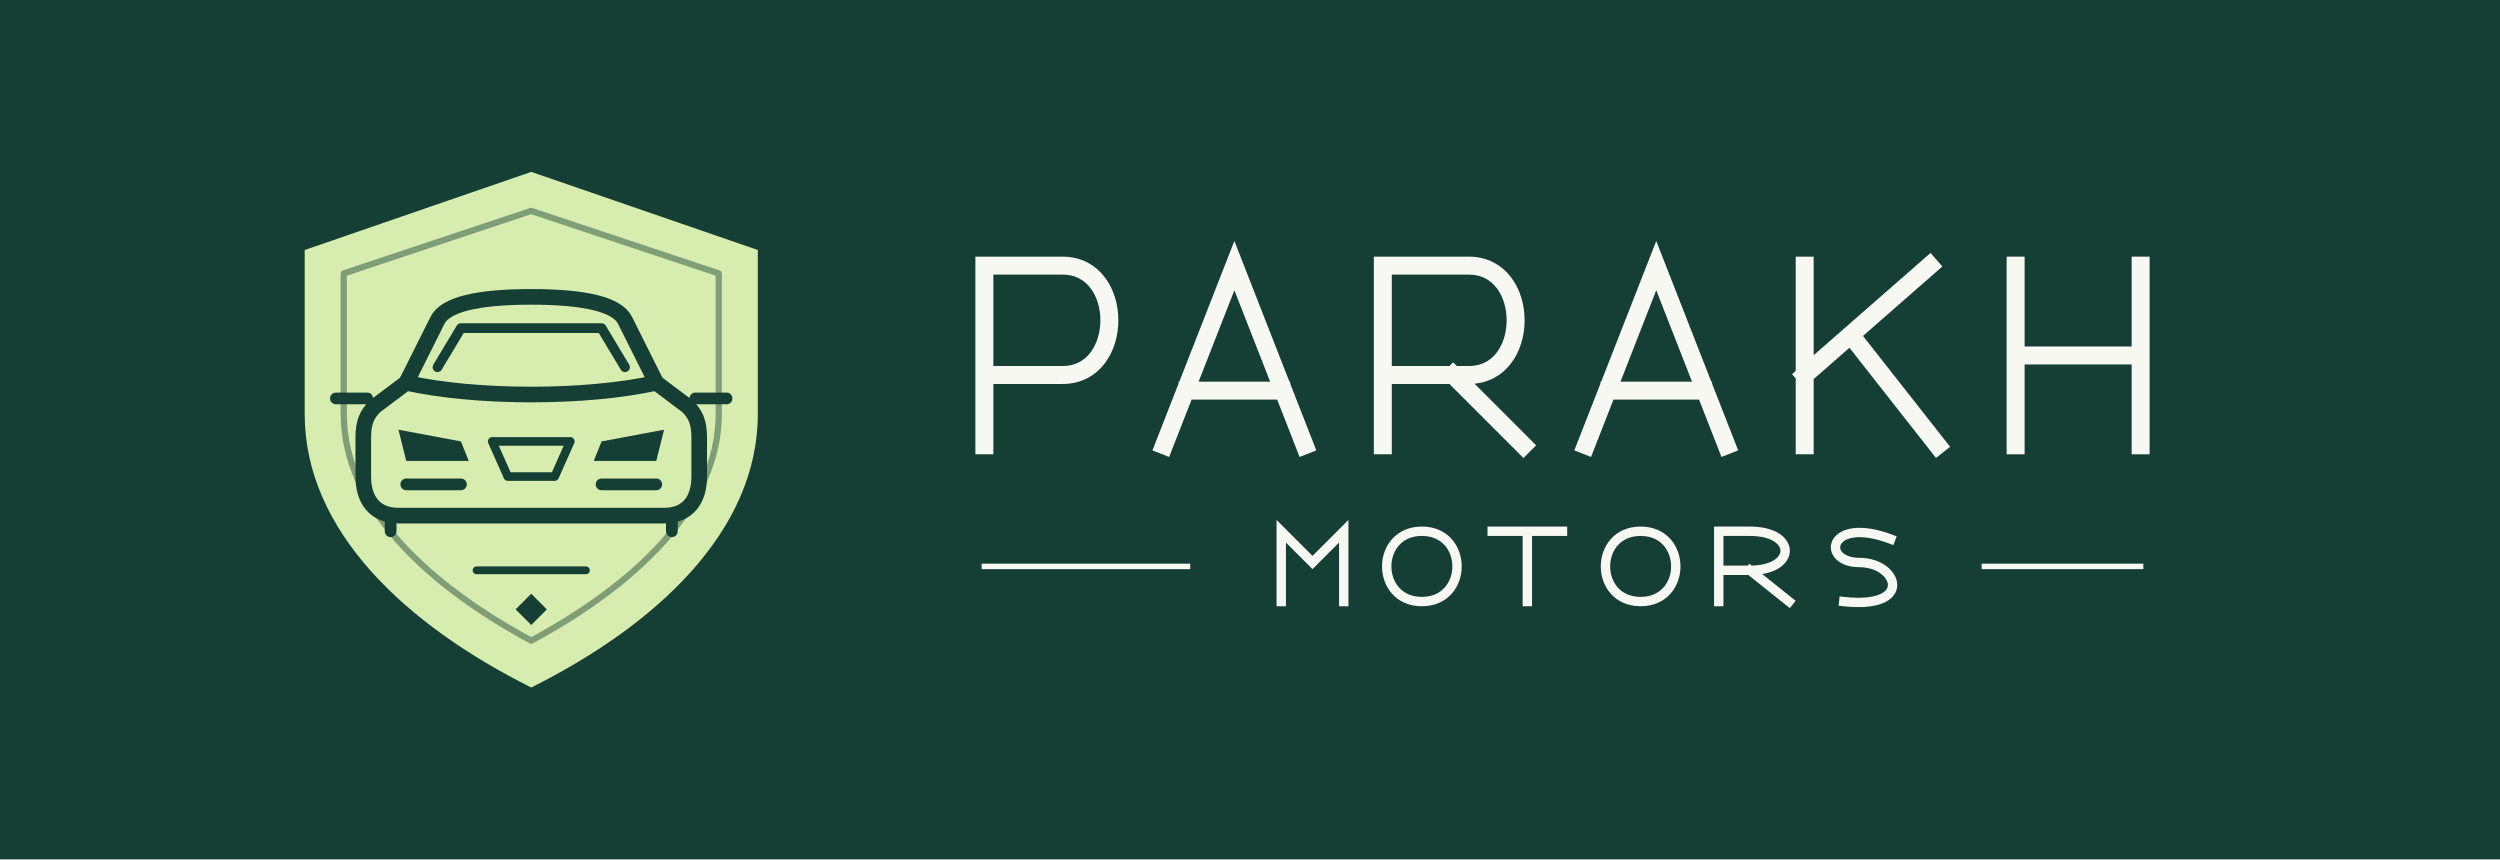
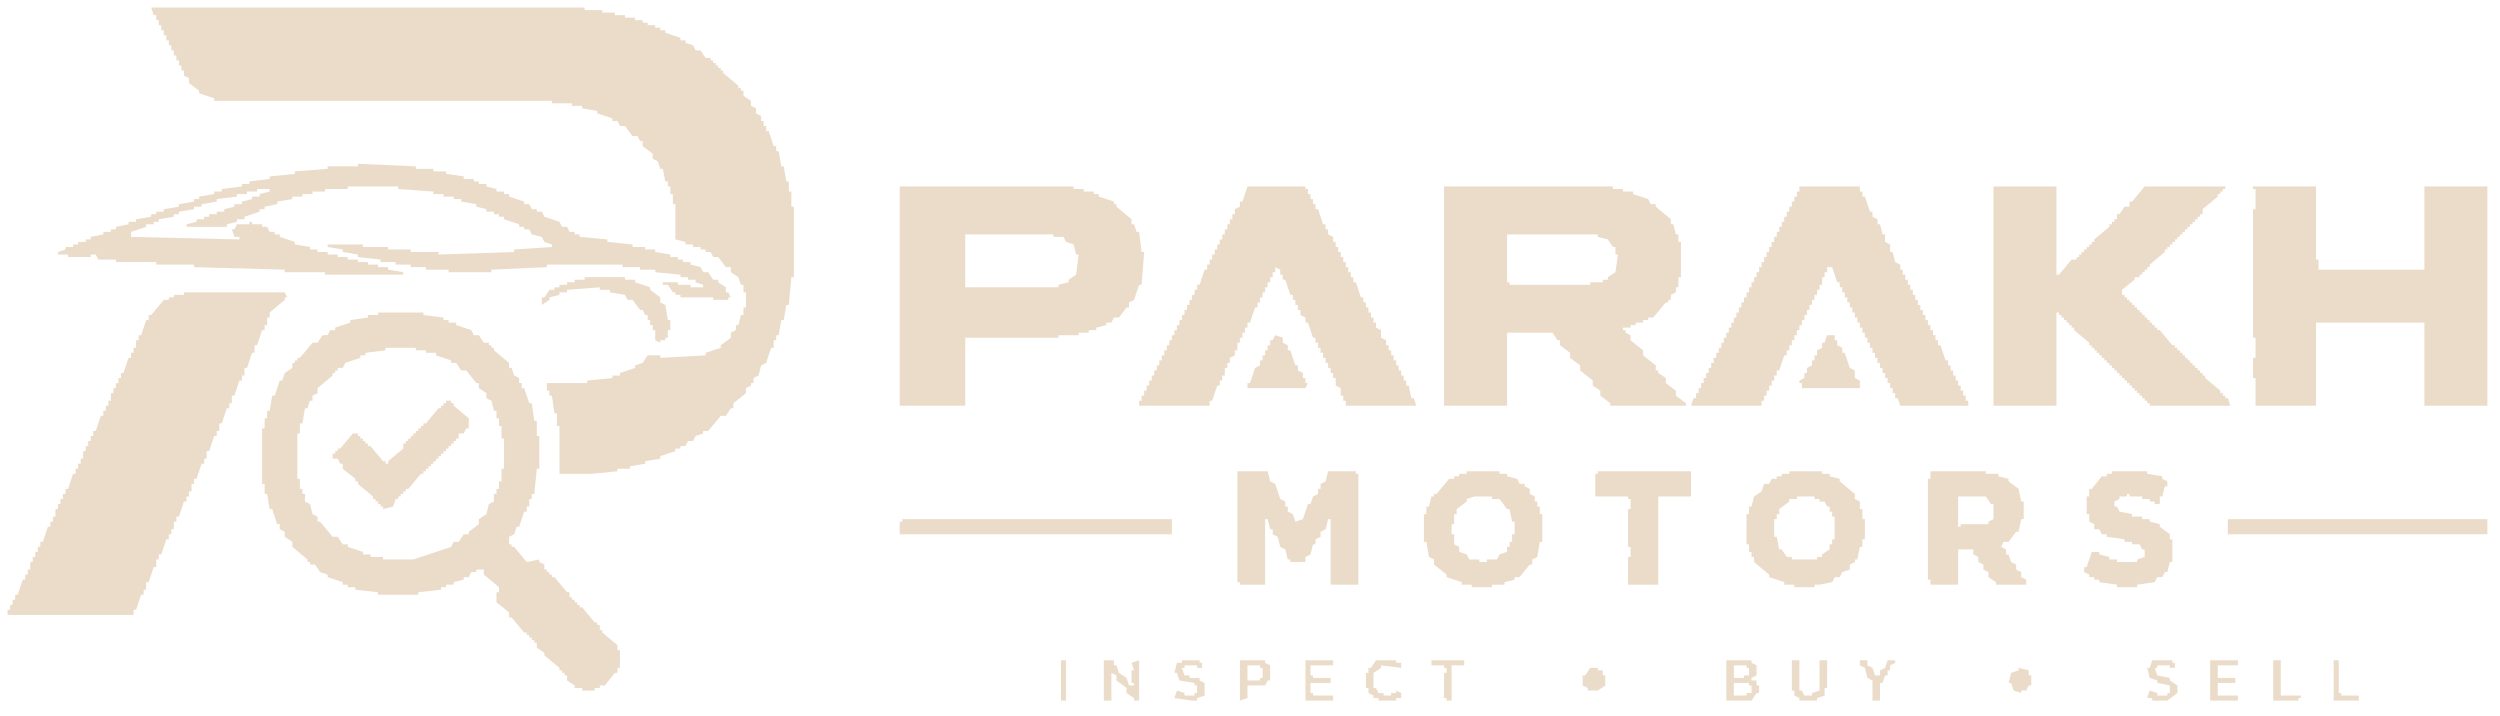
- <svg xmlns="http://www.w3.org/2000/svg" width="960" height="330" viewBox="0 0 320 110" fill="none" role="img" aria-labelledby="logo-title">
-   <rect width="320" height="110" fill="#153e35" />
-   <g transform="translate(32 19)">
-     <path d="M36 3 65 13V34C65 49 52 61 36 69 20 61 7 49 7 34V13L36 3Z" fill="#d7edaf" />
-     <path d="M36 8 60 16V34C60 46 49 56 36 63 23 56 12 46 12 34V16L36 8Z" stroke="#153e35" stroke-linecap="round" stroke-linejoin="round" stroke-width="0.8" opacity="0.45" />
-     <g stroke="#153e35" stroke-linecap="round" stroke-linejoin="round" stroke-width="2">
-       <path d="M20 30 24 22C25 20 29 19 36 19S47 20 48 22L52 30" />
-       <path d="M20 30 16 33C15 34 14.5 35 14.5 37V42C14.5 45 16 47 19 47H53C56 47 57.5 45 57.5 42V37C57.5 35 57 34 56 33L52 30M20 30C29 32 43 32 52 30" />
-       <path d="M24 28 27 23H45L48 28" stroke-width="1.25" />
-       <path d="M15 32H11M57 32H61M18 47V49M54 47V49M20 43H27M45 43H52" stroke-width="1.5" />
-     </g>
-     <path d="M19 36 27 37.5 28 40H20L19 36Z" fill="#153e35" />
-     <path d="M53 36 45 37.5 44 40H52L53 36Z" fill="#153e35" />
-     <path d="M31 37.5H41L39 42H33L31 37.5Z" stroke="#153e35" stroke-linecap="round" stroke-linejoin="round" stroke-width="1.1" />
-     <path d="M29 54H43" stroke="#153e35" stroke-linecap="round" stroke-linejoin="round" stroke-width="1" />
-     <path d="M36 57 38 59 36 61 34 59 36 57Z" fill="#153e35" />
-     <g transform="translate(-6 0)" stroke="#f7f8f2" stroke-linecap="square" stroke-linejoin="miter">
-       <path d="M100 38V15H110C118 15 118 29 110 29H100" stroke-width="2.3" />
-       <path d="M123 38 132 15 141 38M126 31H138" stroke-width="2.3" />
-       <path d="M151 38V15H162C170 15 170 29 162 29H151M160 29 169 38" stroke-width="2.3" />
-       <path d="M177 38 186 15 195 38M180 31H192" stroke-width="2.3" />
-       <path d="M205 15V38M221 15 205 29M211 24 222 38" stroke-width="2.3" />
-       <path d="M232 15V38M248 15V38M232 26.5H248" stroke-width="2.3" />
-       <path d="M138 58V49L142 53 146 49V58" stroke-width="1.2" />
-       <path d="M156 49C150 49 150 58 156 58S162 49 156 49Z" stroke-width="1.2" />
-       <path d="M165 49H174M169.5 49V58" stroke-width="1.2" />
-       <path d="M184 49C178 49 178 58 184 58S190 49 184 49Z" stroke-width="1.2" />
-       <path d="M194 58V49H198C204 49 204 54 198 54H194M198 54 203 58" stroke-width="1.2" />
-       <path d="M216 50C208 47 207 53 212 53S219 59 210 58" stroke-width="1.2" />
-       <path d="M100 53.5H126M228 53.5H248" stroke-width="0.7" />
-     </g>
-   </g>
+ <svg xmlns="http://www.w3.org/2000/svg" width="992" height="284" viewBox="0 0 992 284" fill="none" role="img" aria-labelledby="logo-title">
+   <path d="M60 3L232 3L232 4L239 4L239 5L244 5L244 6L248 6L248 7L252 7L252 8L255 8L255 9L257 9L257 10L260 10L260 11L262 11L262 12L264 12L264 13L270 15L270 16L272 16L272 17L275 18L276 20L278 20L280 23L282 23L282 24L283 24L283 25L284 25L284 26L285 26L285 27L286 27L286 28L287 28L287 29L293 34L293 35L294 35L294 36L295 36L295 38L298 40L298 42L300 43L300 45L302 46L302 48L303 48L303 50L304 50L304 52L305 52L307 58L308 58L308 60L309 60L310 66L311 66L312 72L313 72L313 76L314 76L314 82L315 82L315 110L314 110L313 121L312 121L311 127L310 127L309 133L308 133L308 135L307 135L307 138L306 138L304 144L302 145L301 149L299 150L299 152L298 152L298 153L296 154L296 156L291 160L291 162L290 162L288 165L286 165L281 171L279 171L279 172L276 173L275 175L273 175L272 177L270 177L270 178L268 178L268 179L262 181L262 182L256 183L256 184L250 185L250 186L245 186L245 187L235 188L222 188L222 169L221 169L221 164L220 164L219 157L218 157L218 155L217 155L217 152L233 152L233 151L243 150L243 149L246 149L246 148L252 146L252 145L255 144L257 141L262 141L262 142L280 141L280 140L286 138L286 137L290 134L290 132L292 131L292 129L293 129L294 125L295 125L295 122L296 122L296 116L295 116L295 113L294 113L293 110L290 108L290 106L288 106L285 102L283 102L282 100L280 100L280 99L278 99L278 98L275 98L275 97L272 97L272 96L268 95L268 81L267 81L267 77L266 77L266 74L265 74L265 72L264 72L263 67L262 67L261 64L259 63L259 61L255 58L255 56L254 56L253 54L251 54L248 50L246 50L245 48L243 48L243 47L237 45L237 44L231 43L231 42L227 42L227 41L219 41L219 40L85 40L85 39L79 37L79 36L75 33L75 31L73 30L73 28L72 28L72 26L71 26L71 24L70 24L70 22L69 22L69 20L68 20L68 18L67 18L67 16L66 16L66 14L65 14L65 12L64 12L64 10L63 10L63 8L62 8L62 6L61 6ZM142 65L165 66L165 67L172 67L172 68L177 68L177 69L184 70L184 71L188 71L188 72L190 72L190 73L193 73L193 74L197 75L197 76L200 76L200 77L202 77L202 78L208 80L208 81L210 81L211 83L213 83L213 84L215 84L216 86L222 88L223 90L225 90L226 92L228 92L228 93L230 93L230 94L241 95L241 96L251 97L251 98L256 98L256 99L260 99L260 100L266 101L266 102L269 102L269 103L271 103L271 104L274 104L274 105L278 106L279 108L281 108L283 111L285 111L285 112L288 114L288 116L289 116L290 118L289 118L289 119L283 119L283 118L270 118L270 117L268 117L268 116L267 116L265 113L263 113L263 112L269 112L269 113L274 113L274 114L279 114L279 113L276 112L276 111L273 111L273 110L270 110L270 109L260 108L260 107L254 107L254 106L247 106L247 105L217 105L217 106L195 107L195 108L178 108L178 107L169 107L169 106L163 106L163 105L157 105L157 104L151 104L151 103L142 102L142 101L136 100L136 99L130 98L130 97L144 97L144 98L154 98L154 99L163 99L163 100L174 100L174 101L204 100L204 99L219 98L219 97L216 96L215 94L211 93L210 91L208 91L208 90L206 90L206 89L200 87L200 86L198 86L198 85L196 85L196 84L193 84L193 83L189 82L189 81L183 80L183 79L180 79L180 78L176 78L176 77L172 77L172 76L158 75L158 74L138 74L138 75L129 75L129 76L124 76L124 77L120 77L120 78L116 78L116 79L110 80L110 81L105 82L105 83L103 83L103 84L97 86L97 87L94 87L94 88L90 89L90 90L74 90L74 89L78 88L78 87L81 87L81 86L83 86L83 85L86 85L86 84L89 84L89 83L93 82L93 81L96 81L96 80L100 79L100 78L103 78L103 77L107 76L107 75L102 75L102 76L98 76L98 77L94 77L94 78L86 79L86 80L80 81L80 82L77 82L77 83L71 84L71 85L69 85L69 86L63 87L63 88L61 88L61 89L58 89L58 90L52 92L52 94L95 95L95 94L93 94L92 91L93 91L94 89L99 89L99 88L100 88L100 89L104 89L104 90L106 90L107 92L109 92L109 93L111 93L111 94L117 96L117 97L123 98L123 99L126 99L126 100L130 100L130 101L134 101L134 102L138 102L138 103L142 103L142 104L146 104L146 105L150 105L150 106L154 106L154 107L160 108L160 109L129 109L129 108L113 108L113 107L77 106L77 105L62 105L62 104L46 104L46 103L39 103L38 101L36 101L36 102L27 102L27 101L23 101L23 100L26 99L26 98L29 98L29 97L31 97L31 96L34 96L34 95L36 95L36 94L41 93L41 92L44 92L44 91L46 91L46 90L51 89L51 88L54 88L54 87L60 86L60 85L62 85L62 84L65 84L65 83L71 82L71 81L77 80L77 79L79 79L79 78L85 77L85 76L88 76L88 75L96 74L96 73L99 73L99 72L107 71L107 70L117 69L117 68L130 67L130 66L142 66ZM232 110L248 110L248 111L252 111L252 112L258 114L258 115L262 118L262 120L264 121L265 127L266 127L266 131L265 131L265 134L264 134L264 135L262 135L262 136L260 135L260 131L259 131L259 129L258 129L258 127L257 127L257 125L256 125L255 123L254 123L251 119L249 119L248 117L242 116L242 115L238 115L238 114L225 115L225 116L222 116L222 117L218 118L218 119L215 121L215 118L216 118L218 115L220 115L220 114L222 114L222 113L225 113L225 112L228 112L228 111L232 111ZM73 116L113 116L114 118L113 118L113 119L107 124L107 126L106 126L106 129L105 129L105 131L104 131L102 137L101 137L101 140L100 140L98 146L97 146L97 149L96 149L96 151L95 151L93 157L92 157L92 160L91 160L91 162L90 162L88 168L87 168L87 171L86 171L86 173L85 173L83 179L82 179L82 182L81 182L81 184L80 184L78 190L77 190L77 192L76 192L76 195L75 195L75 197L74 197L74 199L73 199L71 205L70 205L70 207L69 207L69 210L68 210L68 212L67 212L67 214L66 214L64 220L63 220L63 222L62 222L62 225L61 225L59 231L58 231L58 234L57 234L57 236L56 236L54 242L53 242L53 244L44 244L3 244L3 242L4 242L4 240L5 240L5 238L6 238L6 236L7 236L9 230L10 230L10 228L11 228L11 226L12 226L12 223L13 223L13 221L14 221L14 219L15 219L15 217L16 217L16 215L17 215L19 209L20 209L20 207L21 207L21 205L22 205L22 202L23 202L23 200L24 200L24 198L25 198L25 196L26 196L26 194L27 194L29 188L30 188L30 186L31 186L31 184L32 184L32 182L33 182L33 179L34 179L34 177L35 177L35 175L36 175L36 173L37 173L37 171L38 171L40 165L41 165L41 163L42 163L42 161L43 161L43 159L44 159L44 156L45 156L45 154L46 154L46 152L47 152L47 150L48 150L48 148L49 148L51 142L52 142L52 140L53 140L53 138L54 138L54 135L55 135L55 133L56 133L58 127L59 127L59 125L60 125L65 119L67 119L67 118L69 118L69 117L73 117ZM150 124L168 124L168 125L176 126L176 127L178 127L178 128L181 128L181 129L187 131L188 133L190 133L192 136L194 136L194 137L195 137L195 138L196 138L196 139L202 144L202 146L203 146L204 149L206 150L206 152L207 152L207 154L208 154L210 160L211 160L212 167L213 167L213 173L214 173L214 186L213 186L212 196L211 196L211 198L210 198L210 201L209 201L209 203L208 203L206 209L205 209L204 212L202 213L202 216L203 216L203 217L204 217L209 223L214 222L214 223L216 224L216 226L217 226L217 227L218 227L218 228L219 228L219 229L220 229L225 235L226 235L226 237L227 237L227 238L228 238L228 239L229 239L229 240L230 240L230 241L231 241L236 247L237 247L237 248L238 248L238 250L239 250L239 251L245 256L245 258L246 258L246 265L245 265L245 267L244 267L240 272L238 272L238 273L236 273L236 274L231 274L231 273L228 273L228 272L225 270L225 268L224 268L224 267L223 267L223 266L222 266L222 265L216 260L216 259L213 257L213 255L212 255L212 254L211 254L211 253L210 253L210 252L209 252L209 251L208 251L203 245L202 245L202 243L197 239L197 235L198 235L198 233L192 228L192 226L189 226L189 227L187 227L186 229L184 229L184 230L180 231L180 232L177 232L177 233L175 233L175 234L166 235L166 236L150 236L150 235L141 234L141 233L138 233L138 232L136 232L136 231L130 229L130 228L127 227L125 224L123 224L123 223L122 223L122 222L116 217L116 215L113 213L113 211L111 210L111 208L110 208L108 202L107 202L106 196L105 196L105 192L104 192L104 170L105 170L105 166L106 166L106 163L107 163L108 157L109 157L111 151L112 151L113 148L116 146L116 144L117 144L117 143L118 143L118 142L119 142L124 136L126 136L128 133L130 133L131 131L133 131L133 130L139 128L139 127L146 126L146 125L150 125ZM154 138L153 138L153 139L145 140L145 141L143 141L143 142L137 144L136 146L134 146L134 147L133 147L133 148L132 148L132 149L126 154L126 156L124 157L124 159L123 159L122 162L121 162L120 168L119 168L119 172L118 172L118 190L119 190L119 194L120 194L120 196L121 196L121 199L123 200L124 204L126 205L126 207L127 207L132 213L134 213L136 216L138 216L138 217L144 219L144 220L147 220L147 221L152 221L152 222L164 222L179 217L180 215L182 215L184 212L186 212L186 211L190 208L190 206L193 204L194 200L196 199L196 196L197 196L197 194L198 194L198 191L199 191L199 186L200 186L200 174L199 174L199 169L198 169L198 166L197 166L197 163L196 163L195 159L193 158L193 156L190 154L190 152L189 152L185 147L183 147L181 144L179 144L179 143L173 141L173 140L169 140L169 139L165 139L165 138ZM177 159L179 159L179 160L180 160L180 161L186 166L186 170L185 170L184 172L182 172L182 174L181 174L181 175L180 175L180 176L179 176L179 177L178 177L178 178L177 178L177 179L176 179L176 180L175 180L175 181L174 181L174 182L173 182L173 183L172 183L172 184L171 184L171 185L170 185L170 186L169 186L169 187L168 187L168 188L167 188L162 194L161 194L161 195L160 195L160 196L159 196L159 197L158 197L158 198L157 198L156 201L152 202L152 201L151 201L151 200L150 200L150 199L149 199L149 198L148 198L148 197L142 192L142 191L141 191L141 190L136 186L136 184L135 184L134 182L132 182L132 180L133 180L133 179L134 179L134 178L135 178L140 172L142 172L142 173L143 173L143 174L144 174L144 175L145 175L145 176L146 176L146 177L147 177L152 183L153 183L153 184L154 184L154 183L160 178L160 176L161 176L161 175L162 175L162 174L163 174L163 173L164 173L164 172L165 172L165 171L166 171L166 170L167 170L167 169L168 169L168 168L169 168L174 162L175 162L175 161L176 161L176 160L177 160Z" fill="#EADCC8" fill-rule="evenodd" />
+   <path d="M357 74L426 74L426 75L430 75L430 76L434 76L434 77L436 77L436 78L442 80L442 81L443 81L443 82L449 87L449 89L450 89L451 92L452 92L453 100L454 100L453 113L452 113L450 119L448 120L448 122L447 122L444 126L442 126L441 128L439 128L439 129L435 130L435 131L432 131L432 132L428 132L428 133L426 133L420 133L420 134L383 134L383 161L357 161ZM495 74L518 74L518 75L519 75L519 77L520 77L520 79L521 79L521 81L522 81L522 83L523 83L525 89L526 89L526 91L527 91L527 93L529 94L529 96L530 96L530 98L531 98L531 100L532 100L532 102L533 102L533 104L534 104L534 106L535 106L535 108L536 108L536 110L537 110L537 112L538 112L540 118L541 118L541 120L542 120L542 122L543 122L543 124L544 124L544 126L545 126L545 128L546 128L546 130L548 131L548 134L550 135L550 137L551 137L551 139L552 139L552 141L553 141L553 143L554 143L554 145L555 145L555 147L556 147L556 149L557 149L557 151L558 151L558 153L559 153L560 158L561 158L562 161L534 161L534 159L533 159L533 157L532 157L532 154L530 153L530 150L529 150L529 148L528 148L528 146L527 146L527 144L526 144L526 142L525 142L525 140L524 140L524 138L523 138L523 136L522 136L522 134L521 134L519 128L518 128L518 126L516 125L516 123L515 123L515 121L514 121L514 119L513 119L513 117L512 117L511 114L510 111L509 111L509 109L508 109L508 107L506 106L506 108L505 108L505 110L504 110L504 112L503 112L503 114L502 114L502 116L501 116L501 118L500 118L500 120L499 120L499 122L498 122L496 128L495 128L495 130L494 130L494 132L493 132L493 134L492 134L492 136L491 136L491 139L490 139L490 141L488 142L488 144L487 144L487 146L486 146L486 149L485 149L485 151L484 151L484 153L483 153L481 159L480 159L480 161L452 161L452 159L453 159L453 157L454 157L454 155L455 155L455 153L456 153L456 151L457 151L457 149L458 149L458 147L459 147L459 145L460 145L460 143L461 143L461 141L462 141L462 139L463 139L463 137L464 137L464 135L465 135L465 133L466 133L466 131L467 131L467 129L468 129L468 127L469 127L469 125L470 125L470 123L471 123L471 121L472 121L472 119L473 119L473 117L474 117L474 115L475 115L475 113L476 113L478 107L479 107L479 105L480 105L480 103L481 103L481 101L482 101L482 99L483 99L483 97L484 97L484 95L485 95L485 93L486 93L486 91L487 91L487 89L488 89L488 87L489 87L489 85L490 85L490 83L492 82L492 80L493 80ZM573 74L640 74L640 75L644 75L644 76L648 76L648 77L654 79L655 81L657 81L657 82L663 87L663 89L664 89L665 93L666 93L666 96L667 96L667 110L666 110L666 114L665 114L665 116L663 117L663 119L662 119L662 120L661 120L656 126L654 126L654 127L652 127L652 128L649 128L649 129L647 129L647 130L644 130L644 131L645 131L645 132L647 133L647 135L652 139L652 141L657 145L657 147L658 147L658 148L661 150L661 152L665 155L665 157L669 160L669 161L663 161L639 161L639 160L635 157L635 155L632 153L632 151L627 147L627 145L623 142L623 140L619 137L619 135L618 135L616 132L598 132L598 161L573 161ZM714 74L738 74L738 76L739 76L739 78L740 78L742 84L743 84L743 86L745 87L745 89L746 89L747 93L748 93L748 96L750 97L750 100L751 100L752 104L754 105L754 107L755 107L755 109L756 109L756 111L757 111L757 113L758 113L758 115L759 115L759 117L760 117L760 119L761 119L761 121L762 121L762 123L763 123L763 125L764 125L764 127L765 127L765 129L766 129L766 131L767 131L767 133L768 133L768 135L769 135L769 137L770 137L772 143L773 143L773 145L774 145L774 147L775 147L775 149L776 149L776 151L777 151L777 153L778 153L778 155L779 155L779 157L780 157L780 159L781 159L781 161L754 161L753 158L752 158L752 156L751 156L751 154L750 154L750 152L749 152L749 150L748 150L748 148L747 148L747 146L746 146L746 144L745 144L745 142L744 142L744 140L743 140L743 138L742 138L742 136L741 136L741 134L740 134L740 132L739 132L739 130L738 130L738 128L737 128L737 126L736 126L736 124L735 124L735 122L734 122L734 120L733 120L733 118L732 118L732 116L731 116L731 114L730 114L730 112L729 112L727 106L725 106L725 108L724 108L724 110L723 110L723 113L722 113L722 115L721 115L721 117L720 117L720 119L719 119L719 121L718 121L718 123L717 123L717 125L716 125L716 127L715 127L715 129L714 129L714 131L713 131L713 133L712 133L712 135L711 135L711 137L710 137L710 139L709 139L709 141L708 141L706 147L705 147L705 149L704 149L704 151L703 151L703 153L702 153L702 155L701 155L701 157L700 157L700 159L699 159L699 161L671 161L672 158L673 158L673 156L674 156L674 154L675 154L675 152L676 152L676 150L677 150L677 148L678 148L678 146L679 146L679 144L680 144L680 142L681 142L681 140L682 140L682 138L683 138L683 136L684 136L684 134L685 134L685 132L686 132L686 130L687 130L687 128L688 128L688 126L689 126L689 124L690 124L690 122L691 122L691 120L692 120L692 118L693 118L693 116L694 116L694 114L695 114L695 112L696 112L696 110L697 110L697 108L698 108L698 106L699 106L699 104L700 104L700 102L701 102L701 100L702 100L702 98L703 98L703 96L704 96L704 94L705 94L705 92L706 92L706 90L707 90L707 88L708 88L708 86L709 86L709 84L710 84L710 82L711 82L711 80L712 80L712 78L713 78L713 76L714 76ZM791 74L816 74L816 109L817 109L822 103L824 103L824 102L825 102L825 101L826 101L826 100L827 100L827 99L828 99L828 98L829 98L829 97L830 97L830 96L831 96L831 95L837 90L837 89L838 89L838 88L839 88L839 87L840 87L840 85L841 85L843 82L845 82L845 80L846 80L851 74L883 74L883 75L882 75L882 76L881 76L881 77L880 77L880 78L874 83L874 85L873 85L873 86L872 86L872 87L871 87L871 88L870 88L870 89L869 89L869 90L868 90L868 91L867 91L867 92L866 92L866 93L865 93L865 94L864 94L864 95L863 95L863 96L862 96L862 97L861 97L861 98L860 98L860 99L859 99L859 100L853 105L853 106L852 106L852 107L851 107L851 108L850 108L850 109L849 109L849 110L847 110L847 111L842 115L842 117L843 117L843 118L844 118L844 119L845 119L845 120L846 120L846 121L847 121L847 122L848 122L848 123L849 123L849 124L850 124L850 125L851 125L851 126L852 126L852 127L853 127L853 128L854 128L854 129L855 129L855 130L856 130L856 131L857 131L862 137L863 137L863 138L864 138L864 139L865 139L865 140L866 140L866 141L867 141L867 142L868 142L868 143L869 143L869 144L870 144L870 145L871 145L871 146L872 146L872 147L873 147L873 148L874 148L874 149L875 149L875 150L881 155L881 156L882 156L882 157L883 157L883 158L884 158L885 161L853 161L853 160L852 160L852 159L851 159L851 158L850 158L850 157L849 157L849 156L848 156L848 155L847 155L847 154L846 154L846 153L845 153L845 152L844 152L844 151L843 151L843 150L842 150L842 149L841 149L841 148L840 148L840 147L839 147L839 146L838 146L838 145L837 145L837 144L836 144L836 143L835 143L835 142L834 142L834 141L833 141L833 140L832 140L832 139L831 139L831 138L830 138L830 137L829 137L829 136L823 131L823 130L822 130L822 129L821 129L821 128L820 128L820 127L819 127L819 126L818 126L818 125L817 125L817 124L816 124L816 161L791 161ZM894 74L919 74L919 103L920 103L920 107L962 107L962 74L987 74L987 161L985 161L962 161L962 128L919 128L919 161L895 161L895 150L894 150L894 142L895 142L895 134L894 134L894 83L895 83L895 75L894 75ZM384 93L383 93L383 114L420 114L420 113L424 112L424 111L427 109L428 101L427 101L426 97L423 96L422 94L418 94L418 93ZM599 93L598 93L598 112L599 112L599 113L631 113L631 112L636 112L636 111L638 111L638 110L641 108L642 101L641 101L641 98L640 98L638 95L634 94L634 93ZM358 206L465 206L465 212L464 212L357 212L357 207L358 207ZM884 206L987 206L987 212L884 212ZM421 262L423 262L423 278L421 278ZM438 262L442 262L442 264L443 264L444 267L447 269L448 272L450 272L450 271L449 271L449 266L450 266L449 263L452 262L452 277L452 278L450 278L450 277L447 275L447 273L443 270L443 268L441 267L441 278L438 278ZM469 262L476 262L476 263L477 263L477 265L475 265L475 264L470 264L470 265L469 265L470 268L472 268L472 269L476 269L476 270L478 271L478 276L475 277L475 278L473 278L466 277L467 274L470 275L470 276L474 276L474 275L475 275L475 272L474 272L474 271L468 270L467 267L466 267L467 263L469 263ZM492 262L502 262L502 263L504 264L504 270L503 270L502 272L498 272L495 272L495 277L492 278ZM518 262L529 262L529 264L520 264L520 268L521 268L521 269L528 269L528 271L521 271L520 271L520 275L521 275L521 276L529 276L529 278L518 278ZM546 262L554 262L554 263L556 263L556 265L548 264L548 265L545 267L545 273L546 273L547 275L549 275L549 276L552 276L552 275L554 275L554 274L556 275L556 277L554 277L554 278L547 278L547 277L545 277L545 276L543 275L543 273L542 273L542 267L543 267L543 265L544 265ZM568 262L581 262L581 264L576 264L576 274L576 278L574 278L574 277L573 277L573 267L574 267L574 265L573 265L573 264L568 264ZM685 262L695 262L695 263L697 264L697 268L695 269L695 270L697 270L697 272L698 272L698 275L697 275L695 278L685 278ZM711 262L714 262L714 274L715 274L716 276L719 276L719 275L722 274L722 262L725 262L725 264L725 273L724 273L724 276L721 277L721 278L714 278L714 277L712 276L712 274L711 274ZM738 262L741 262L741 264L743 265L744 268L746 268L746 266L748 265L749 262L752 262L752 263L750 264L750 266L749 266L749 268L748 268L747 271L746 271L746 278L743 278L743 270L741 269L740 265L738 264ZM854 262L862 262L862 263L863 263L863 265L861 265L861 264L856 264L856 265L855 265L856 268L861 269L861 270L864 272L864 275L860 278L854 278L854 277L852 277L853 274L856 275L856 276L860 276L860 275L861 275L861 272L856 271L856 270L853 269L852 265L853 265ZM877 262L888 262L888 264L880 264L880 269L887 269L887 271L880 271L880 276L888 276L888 278L877 278ZM902 262L905 262L905 276L913 276L913 277L912 277L912 278L902 278ZM926 262L928 262L928 275L929 275L929 276L936 276L936 278L926 278ZM496 264L495 264L495 270L500 270L500 269L501 269L501 265L500 265L500 264ZM689 264L688 264L688 269L692 269L692 268L694 268L694 265L693 265L693 264ZM689 271L688 271L688 276L693 276L693 275L695 275L695 272L694 272L694 271Z" fill="#EADCC8" fill-rule="evenodd" />
+   <path d="M506 133L509 134L509 136L511 137L511 139L512 139L514 145L515 145L515 147L517 148L517 150L518 150L518 152L519 152L518 154L508 154L495 154L495 152L496 152L498 146L500 145L500 143L501 143L501 141L502 141L502 139L503 139L503 137L504 137L504 135L505 135ZM725 133L728 133L728 135L729 135L729 137L731 138L731 140L732 140L734 146L736 147L736 150L738 151L738 154L727 154L715 154L715 152L714 152L714 151L716 150L716 148L717 148L717 146L719 145L719 143L720 143L720 141L721 141L721 139L723 138L723 136L724 136ZM491 187L503 187L504 191L506 192L508 198L510 199L510 201L511 201L511 203L513 204L514 207L517 206L519 200L520 200L521 197L523 196L523 194L524 194L524 192L526 191L527 187L538 187L538 188L539 188L539 232L528 232L528 220L528 206L527 206L526 210L524 211L524 213L522 214L522 216L521 216L520 220L518 221L518 223L512 223L512 222L511 222L510 218L508 217L507 213L505 212L505 210L504 210L503 206L502 206L502 232L492 232L492 231L491 231ZM582 187L595 187L595 188L598 188L598 189L602 190L603 192L605 192L605 193L607 194L607 196L609 197L609 199L610 199L610 201L611 201L611 204L612 204L612 215L611 215L610 221L608 222L608 224L607 224L603 229L601 229L601 230L597 231L597 232L594 232L592 232L592 233L584 233L584 232L580 232L580 231L574 229L574 228L569 224L569 222L567 221L566 215L565 215L565 204L566 204L566 201L567 201L568 197L569 197L569 196L570 196L575 190L577 190L577 189L579 189L579 188L582 188ZM634 187L671 187L671 197L658 197L658 222L658 232L646 232L646 221L647 221L647 217L646 217L646 202L647 202L647 198L646 198L646 197L633 197L633 188L634 188ZM710 187L723 187L723 188L726 188L726 189L730 190L730 191L736 196L736 198L738 199L738 202L739 202L739 206L740 206L740 214L739 214L739 217L738 217L737 222L736 222L736 223L734 224L734 226L731 227L730 229L728 229L727 231L722 232L720 232L720 233L712 233L712 232L708 232L708 231L702 229L702 228L696 223L696 221L695 221L695 219L694 219L694 216L693 216L693 204L694 204L694 201L695 201L696 197L699 195L700 192L702 192L703 190L705 190L705 189L707 189L707 188L710 188ZM766 187L788 187L788 188L793 188L793 189L797 190L797 191L801 194L802 199L803 199L803 206L802 206L801 211L800 211L797 215L795 215L794 217L796 218L796 220L797 220L798 223L800 224L800 226L802 227L802 229L804 230L804 232L798 232L792 232L792 231L789 229L789 227L787 226L787 224L785 223L785 221L783 220L783 218L777 218L777 232L766 232L766 230L765 230L765 190L766 190ZM838 187L852 187L852 188L858 189L858 190L860 191L860 193L859 193L858 197L857 197L857 200L855 200L855 199L853 199L853 198L850 198L850 197L845 197L845 196L844 196L844 197L841 197L841 198L839 199L839 201L840 201L841 203L846 204L846 205L850 205L850 206L853 206L853 207L857 208L857 209L861 212L861 214L862 214L862 223L861 223L860 227L859 227L858 229L856 229L855 231L848 232L848 233L840 233L840 232L833 231L833 230L831 230L831 229L829 229L829 228L827 227L827 225L828 225L830 219L833 219L833 220L837 221L837 222L840 222L840 223L848 223L848 222L851 221L851 218L850 218L849 216L846 216L846 215L843 215L843 214L836 213L836 212L834 212L833 210L831 210L831 208L829 207L829 204L828 204L828 197L829 197L829 194L830 194L834 189L836 189L836 188L838 188ZM585 197L582 198L582 199L578 202L578 204L577 204L577 208L576 208L576 212L577 212L577 216L579 217L579 219L582 220L583 222L587 222L587 223L590 223L590 222L591 222L594 222L595 220L598 219L598 217L599 217L599 215L600 215L600 212L601 212L601 207L600 207L599 202L598 202L595 198L592 198L592 197ZM714 197L713 197L713 198L710 198L710 199L706 202L706 204L705 204L705 206L704 206L704 213L705 213L706 218L707 218L709 221L711 221L711 222L718 222L721 222L721 221L723 221L723 220L726 218L726 216L727 216L727 214L728 214L728 205L727 205L727 203L726 203L726 201L725 201L724 199L722 199L722 198L720 198L720 197ZM778 197L777 197L777 209L778 209L778 208L789 208L789 207L791 206L791 200L790 200L788 197ZM631 265L634 265L634 266L636 266L636 268L637 268L637 272L634 274L630 274L630 273L628 272L628 268L629 268ZM801 265L805 266L805 268L806 268L806 272L805 272L804 274L802 274L802 275L799 274L798 271L797 271L798 267L801 266Z" fill="#EADCC8" fill-rule="evenodd" />
</svg>
